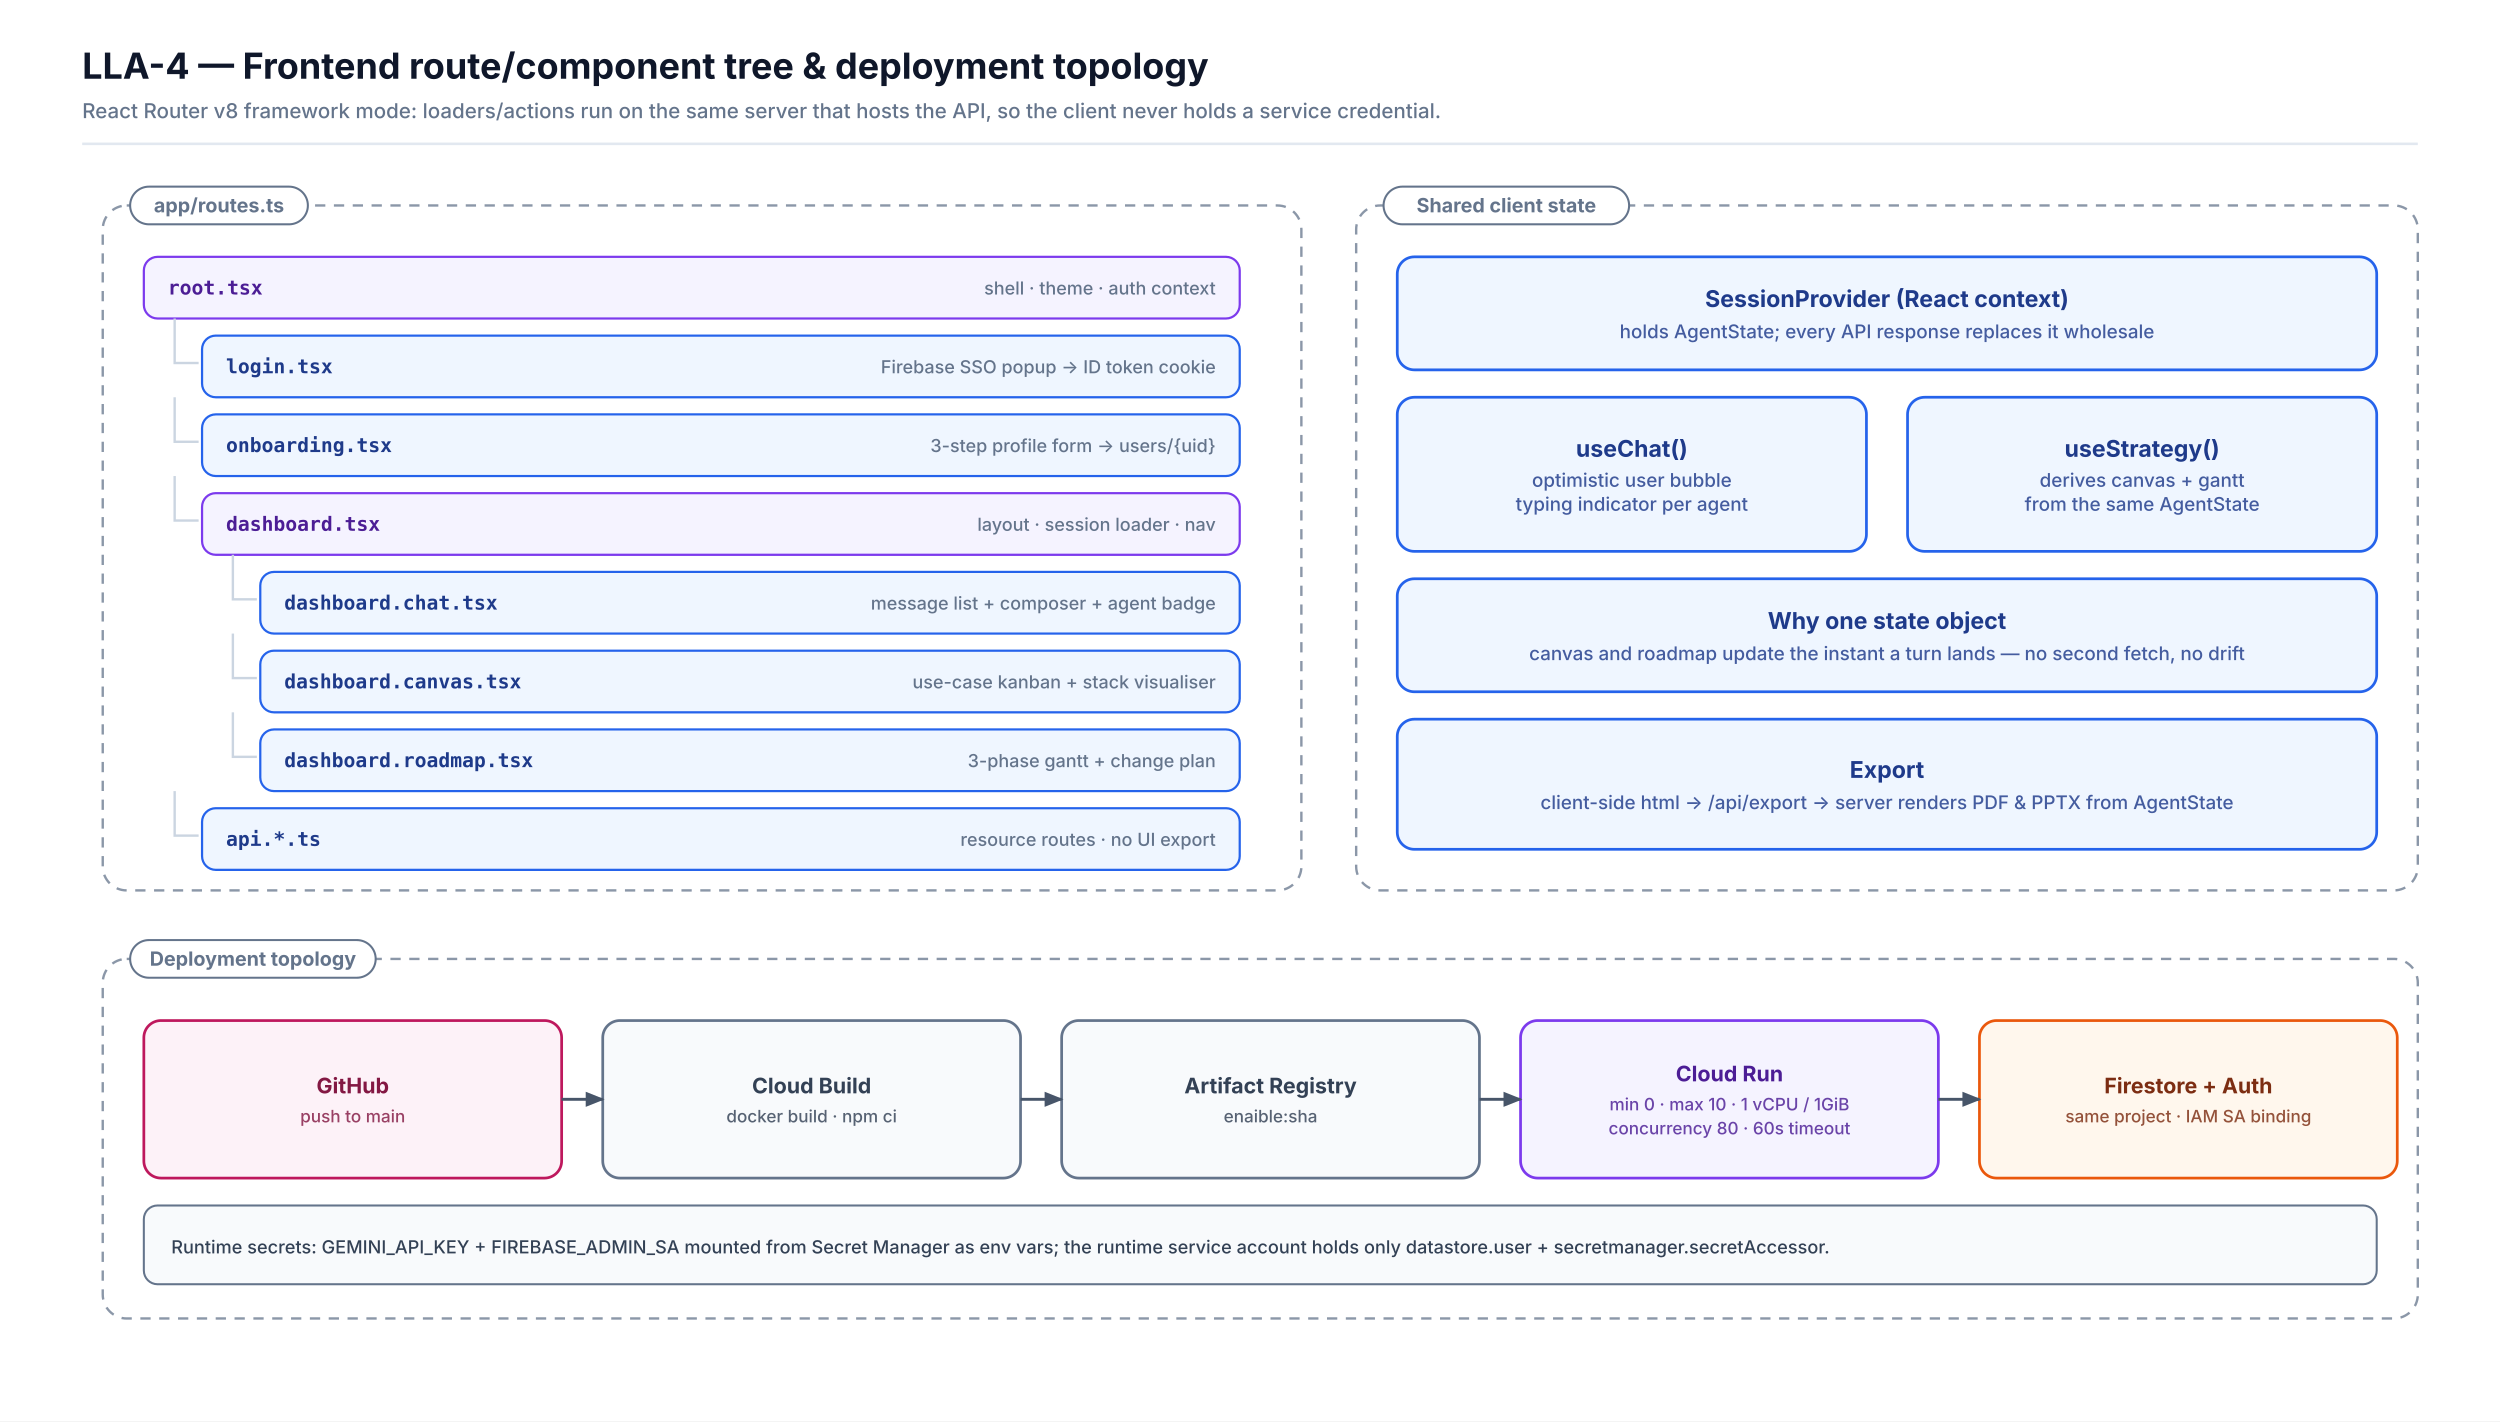
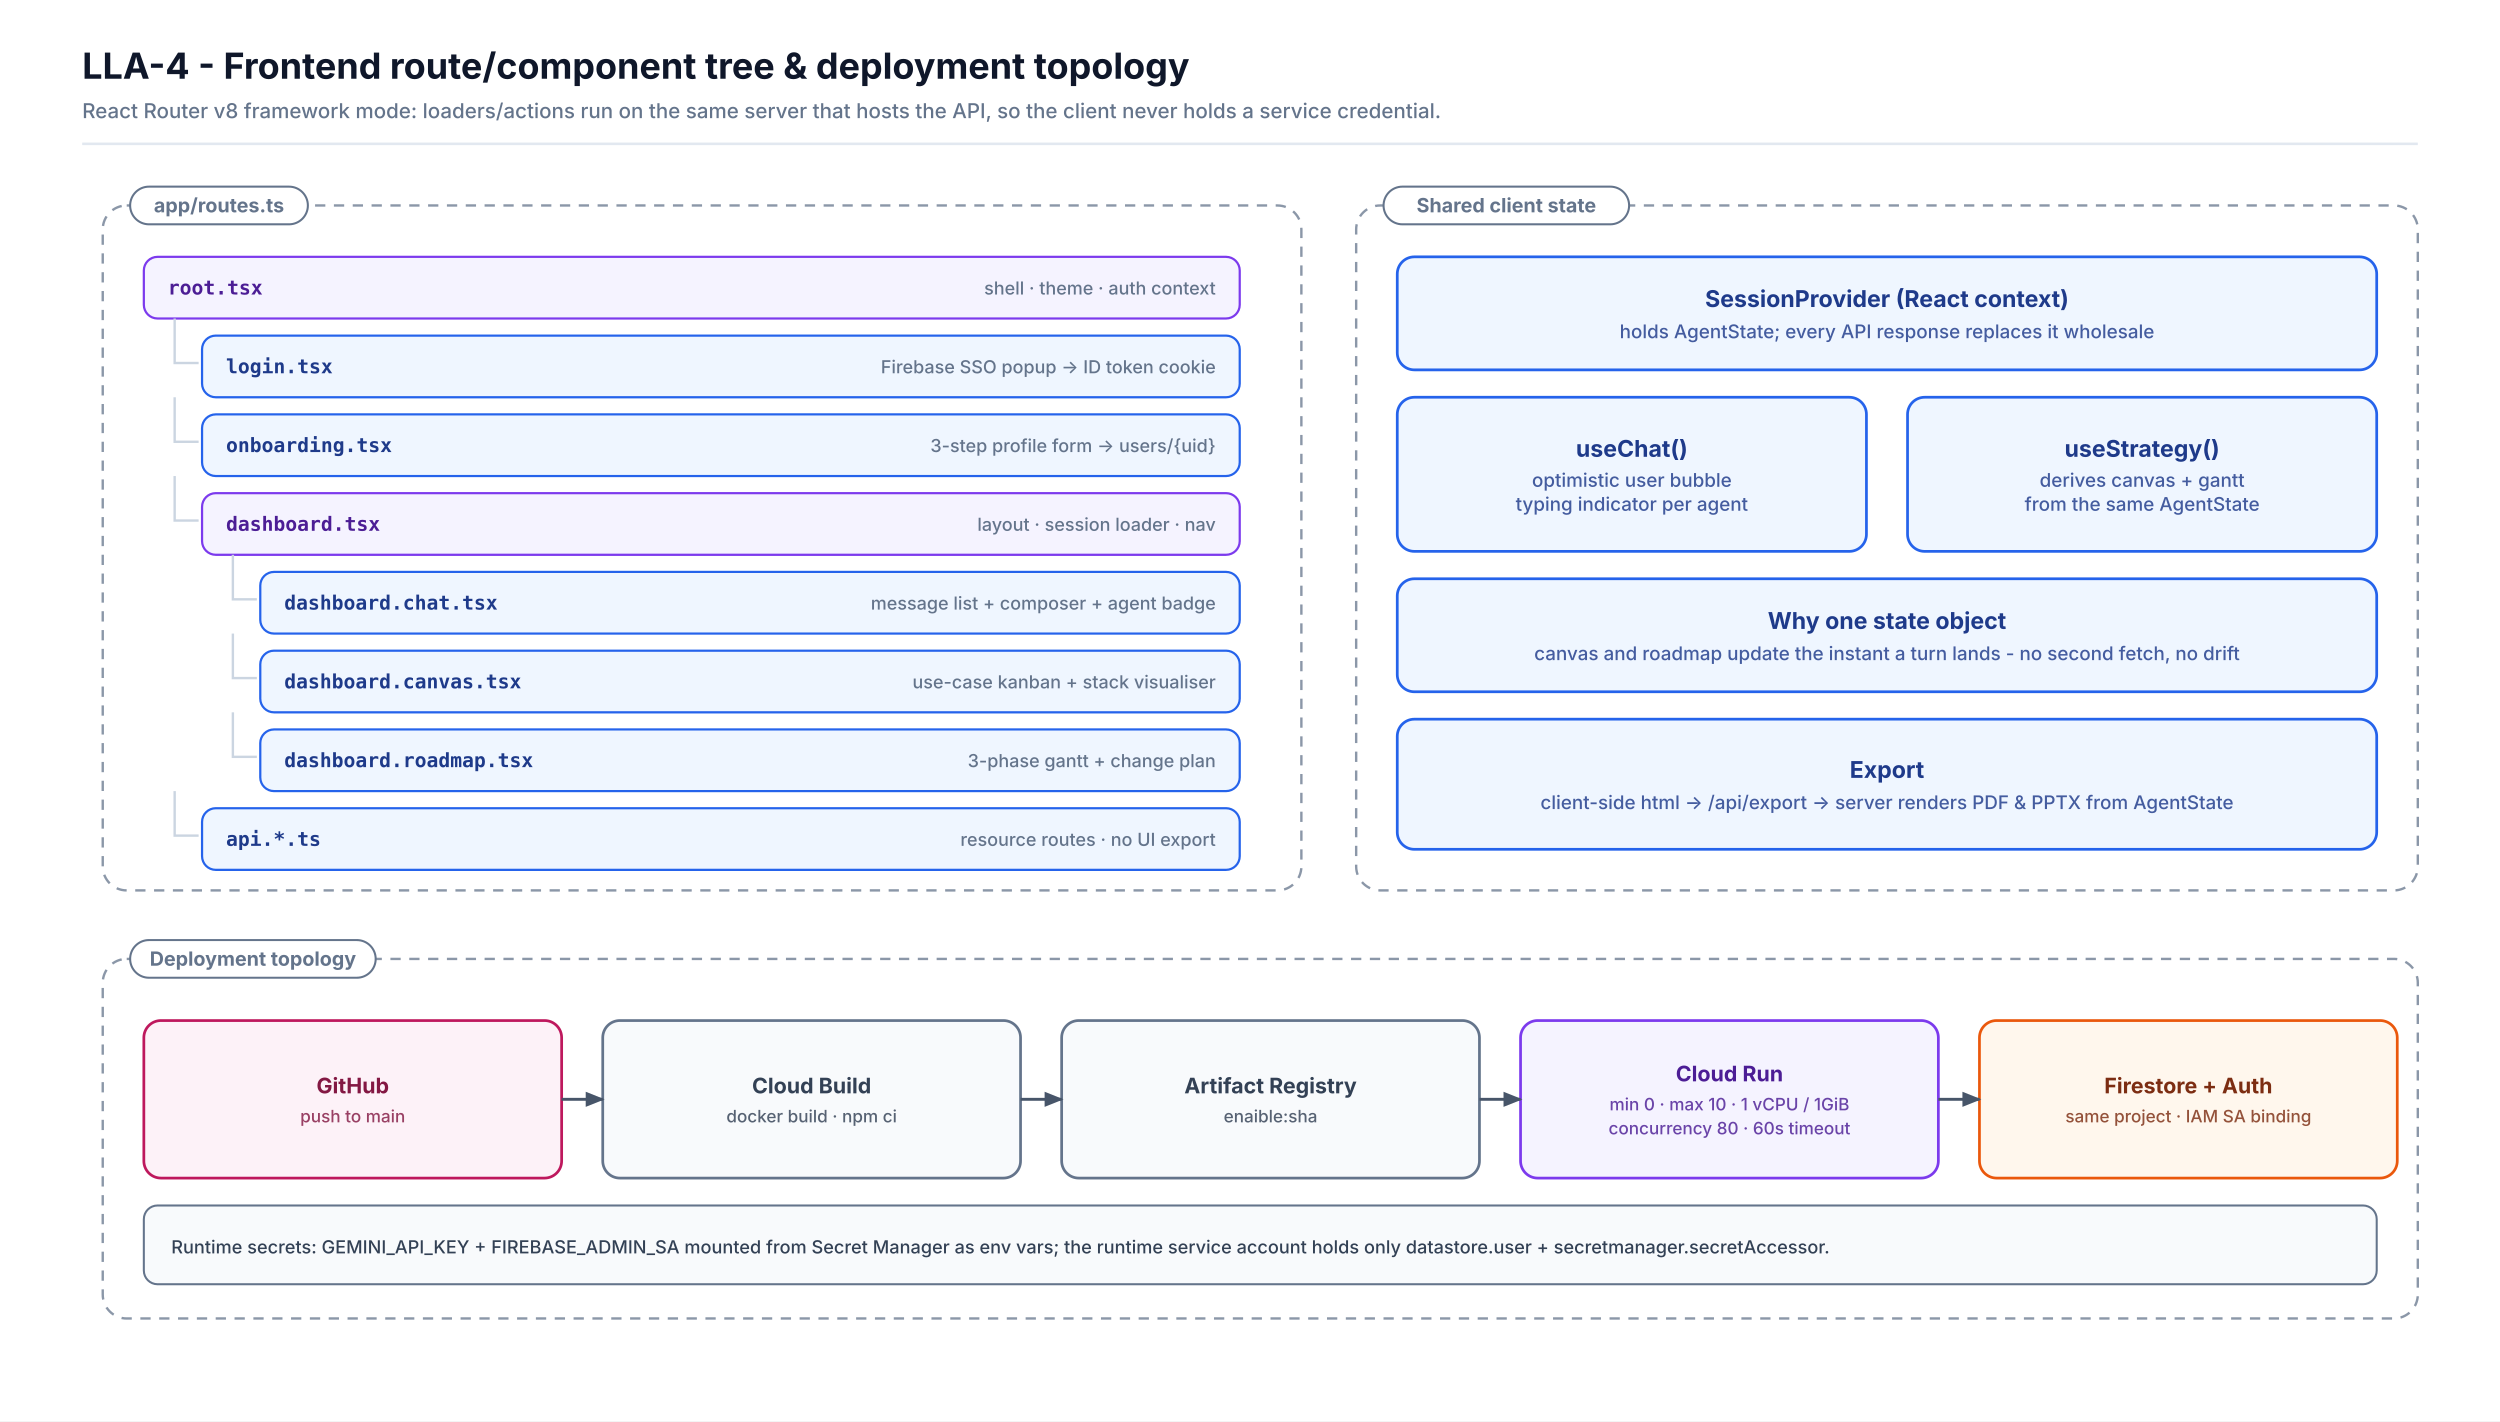
<svg xmlns="http://www.w3.org/2000/svg" viewBox="0 0 1460 830" width="1460" height="830" font-family="'Inter','Segoe UI',-apple-system,Helvetica,Arial,sans-serif">
  <defs>
    <marker id="arrow" viewBox="0 0 10 10" refX="9" refY="5" markerWidth="6.5" markerHeight="6.5" orient="auto-start-reverse">
      <path d="M 0 1 L 10 5 L 0 9 z" fill="#475569" />
    </marker>
    <marker id="dotmark" viewBox="0 0 10 10" refX="5" refY="5" markerWidth="5" markerHeight="5">
      <circle cx="5" cy="5" r="3.5" fill="#475569" />
    </marker>
  </defs>
  <rect width="1460" height="830" fill="#ffffff" />
-   <text x="48" y="46" font-family="'Inter','Segoe UI',-apple-system,Helvetica,Arial,sans-serif" font-size="21" font-weight="750" fill="#0f172a" text-anchor="start" opacity="1.0">LLA-4 — Frontend route/component tree &amp; deployment topology</text>
+   <text x="48" y="46" font-family="'Inter','Segoe UI',-apple-system,Helvetica,Arial,sans-serif" font-size="21" font-weight="750" fill="#0f172a" text-anchor="start" opacity="1.0">LLA-4 - Frontend route/component tree &amp; deployment topology</text>
  <text x="48" y="69" font-family="'Inter','Segoe UI',-apple-system,Helvetica,Arial,sans-serif" font-size="12" font-weight="450" fill="#64748b" text-anchor="start" opacity="1.0">React Router v8 framework mode: loaders/actions run on the same server that hosts the API, so the client never holds a service credential.</text>
  <line x1="48" y1="84" x2="1412" y2="84" stroke="#e2e8f0" stroke-width="1.5" />
  <rect x="60" y="120" width="700" height="400" rx="14" fill="none" stroke="#64748b" stroke-width="1.4" stroke-dasharray="6 5" opacity="0.75" />
  <rect x="76" y="109" width="103.8" height="22" rx="11" fill="#ffffff" stroke="#64748b" stroke-width="1.2" />
  <text x="127.9" y="124" font-family="'Inter','Segoe UI',-apple-system,Helvetica,Arial,sans-serif" font-size="11.5" font-weight="700" fill="#64748b" text-anchor="middle" opacity="1.0">app/routes.ts</text>
  <rect x="84" y="150" width="640" height="36" rx="8" fill="#f5f3ff" stroke="#7c3aed" stroke-width="1.3" />
  <text x="98" y="172" font-family="'JetBrains Mono','SF Mono',Consolas,monospace" font-size="11.5" font-weight="650" fill="#4c1d95" text-anchor="start" opacity="1.0">root.tsx</text>
  <text x="710" y="172" font-family="'Inter','Segoe UI',-apple-system,Helvetica,Arial,sans-serif" font-size="10.5" font-weight="450" fill="#64748b" text-anchor="end" opacity="1.0">shell · theme · auth context</text>
  <rect x="118" y="196" width="606" height="36" rx="8" fill="#eff6ff" stroke="#2563eb" stroke-width="1.3" />
  <text x="132" y="218" font-family="'JetBrains Mono','SF Mono',Consolas,monospace" font-size="11.5" font-weight="650" fill="#1e3a8a" text-anchor="start" opacity="1.0">login.tsx</text>
  <text x="710" y="218" font-family="'Inter','Segoe UI',-apple-system,Helvetica,Arial,sans-serif" font-size="10.5" font-weight="450" fill="#64748b" text-anchor="end" opacity="1.0">Firebase SSO popup → ID token cookie</text>
  <path d="M 102 186 v 26 h 14" fill="none" stroke="#cbd5e1" stroke-width="1.4" />
  <rect x="118" y="242" width="606" height="36" rx="8" fill="#eff6ff" stroke="#2563eb" stroke-width="1.3" />
  <text x="132" y="264" font-family="'JetBrains Mono','SF Mono',Consolas,monospace" font-size="11.5" font-weight="650" fill="#1e3a8a" text-anchor="start" opacity="1.0">onboarding.tsx</text>
  <text x="710" y="264" font-family="'Inter','Segoe UI',-apple-system,Helvetica,Arial,sans-serif" font-size="10.5" font-weight="450" fill="#64748b" text-anchor="end" opacity="1.0">3-step profile form → users/{uid}</text>
  <path d="M 102 232 v 26 h 14" fill="none" stroke="#cbd5e1" stroke-width="1.4" />
  <rect x="118" y="288" width="606" height="36" rx="8" fill="#f5f3ff" stroke="#7c3aed" stroke-width="1.3" />
  <text x="132" y="310" font-family="'JetBrains Mono','SF Mono',Consolas,monospace" font-size="11.5" font-weight="650" fill="#4c1d95" text-anchor="start" opacity="1.0">dashboard.tsx</text>
  <text x="710" y="310" font-family="'Inter','Segoe UI',-apple-system,Helvetica,Arial,sans-serif" font-size="10.5" font-weight="450" fill="#64748b" text-anchor="end" opacity="1.0">layout · session loader · nav</text>
  <path d="M 102 278 v 26 h 14" fill="none" stroke="#cbd5e1" stroke-width="1.4" />
  <rect x="152" y="334" width="572" height="36" rx="8" fill="#eff6ff" stroke="#2563eb" stroke-width="1.3" />
  <text x="166" y="356" font-family="'JetBrains Mono','SF Mono',Consolas,monospace" font-size="11.5" font-weight="650" fill="#1e3a8a" text-anchor="start" opacity="1.0">dashboard.chat.tsx</text>
  <text x="710" y="356" font-family="'Inter','Segoe UI',-apple-system,Helvetica,Arial,sans-serif" font-size="10.5" font-weight="450" fill="#64748b" text-anchor="end" opacity="1.0">message list + composer + agent badge</text>
  <path d="M 136 324 v 26 h 14" fill="none" stroke="#cbd5e1" stroke-width="1.4" />
  <rect x="152" y="380" width="572" height="36" rx="8" fill="#eff6ff" stroke="#2563eb" stroke-width="1.3" />
  <text x="166" y="402" font-family="'JetBrains Mono','SF Mono',Consolas,monospace" font-size="11.5" font-weight="650" fill="#1e3a8a" text-anchor="start" opacity="1.0">dashboard.canvas.tsx</text>
  <text x="710" y="402" font-family="'Inter','Segoe UI',-apple-system,Helvetica,Arial,sans-serif" font-size="10.5" font-weight="450" fill="#64748b" text-anchor="end" opacity="1.0">use-case kanban + stack visualiser</text>
  <path d="M 136 370 v 26 h 14" fill="none" stroke="#cbd5e1" stroke-width="1.4" />
  <rect x="152" y="426" width="572" height="36" rx="8" fill="#eff6ff" stroke="#2563eb" stroke-width="1.3" />
  <text x="166" y="448" font-family="'JetBrains Mono','SF Mono',Consolas,monospace" font-size="11.5" font-weight="650" fill="#1e3a8a" text-anchor="start" opacity="1.0">dashboard.roadmap.tsx</text>
  <text x="710" y="448" font-family="'Inter','Segoe UI',-apple-system,Helvetica,Arial,sans-serif" font-size="10.5" font-weight="450" fill="#64748b" text-anchor="end" opacity="1.0">3-phase gantt + change plan</text>
  <path d="M 136 416 v 26 h 14" fill="none" stroke="#cbd5e1" stroke-width="1.4" />
  <rect x="118" y="472" width="606" height="36" rx="8" fill="#eff6ff" stroke="#2563eb" stroke-width="1.3" />
  <text x="132" y="494" font-family="'JetBrains Mono','SF Mono',Consolas,monospace" font-size="11.5" font-weight="650" fill="#1e3a8a" text-anchor="start" opacity="1.0">api.*.ts</text>
  <text x="710" y="494" font-family="'Inter','Segoe UI',-apple-system,Helvetica,Arial,sans-serif" font-size="10.5" font-weight="450" fill="#64748b" text-anchor="end" opacity="1.0">resource routes · no UI export</text>
  <path d="M 102 462 v 26 h 14" fill="none" stroke="#cbd5e1" stroke-width="1.4" />
  <rect x="792" y="120" width="620" height="400" rx="14" fill="none" stroke="#64748b" stroke-width="1.4" stroke-dasharray="6 5" opacity="0.75" />
  <rect x="808" y="109" width="143.4" height="22" rx="11" fill="#ffffff" stroke="#64748b" stroke-width="1.2" />
  <text x="879.7" y="124" font-family="'Inter','Segoe UI',-apple-system,Helvetica,Arial,sans-serif" font-size="11.5" font-weight="700" fill="#64748b" text-anchor="middle" opacity="1.0">Shared client state</text>
  <rect x="816" y="150" width="572" height="66" rx="10" fill="#eff6ff" stroke="#2563eb" stroke-width="1.6" />
  <text x="1102.0" y="179.28" font-family="'Inter','Segoe UI',-apple-system,Helvetica,Arial,sans-serif" font-size="13.5" font-weight="650" fill="#1e3a8a" text-anchor="middle" opacity="1.0">SessionProvider  (React context)</text>
  <text x="1102.0" y="197.505" font-family="'Inter','Segoe UI',-apple-system,Helvetica,Arial,sans-serif" font-size="11" font-weight="450" fill="#1e3a8a" text-anchor="middle" opacity="0.82">holds AgentState; every API response replaces it wholesale</text>
  <rect x="816" y="232" width="274" height="90" rx="10" fill="#eff6ff" stroke="#2563eb" stroke-width="1.6" />
  <text x="953.0" y="266.78" font-family="'Inter','Segoe UI',-apple-system,Helvetica,Arial,sans-serif" font-size="13.5" font-weight="650" fill="#1e3a8a" text-anchor="middle" opacity="1.0">useChat()</text>
  <text x="953.0" y="284.285" font-family="'Inter','Segoe UI',-apple-system,Helvetica,Arial,sans-serif" font-size="11" font-weight="450" fill="#1e3a8a" text-anchor="middle" opacity="0.82">optimistic user bubble</text>
  <text x="953.0" y="298.285" font-family="'Inter','Segoe UI',-apple-system,Helvetica,Arial,sans-serif" font-size="11" font-weight="450" fill="#1e3a8a" text-anchor="middle" opacity="0.82">typing indicator per agent</text>
  <rect x="1114" y="232" width="274" height="90" rx="10" fill="#eff6ff" stroke="#2563eb" stroke-width="1.6" />
  <text x="1251.0" y="266.78" font-family="'Inter','Segoe UI',-apple-system,Helvetica,Arial,sans-serif" font-size="13.5" font-weight="650" fill="#1e3a8a" text-anchor="middle" opacity="1.0">useStrategy()</text>
  <text x="1251.0" y="284.285" font-family="'Inter','Segoe UI',-apple-system,Helvetica,Arial,sans-serif" font-size="11" font-weight="450" fill="#1e3a8a" text-anchor="middle" opacity="0.82">derives canvas + gantt</text>
  <text x="1251.0" y="298.285" font-family="'Inter','Segoe UI',-apple-system,Helvetica,Arial,sans-serif" font-size="11" font-weight="450" fill="#1e3a8a" text-anchor="middle" opacity="0.82">from the same AgentState</text>
  <rect x="816" y="338" width="572" height="66" rx="10" fill="#eff6ff" stroke="#2563eb" stroke-width="1.6" />
  <text x="1102.0" y="367.28" font-family="'Inter','Segoe UI',-apple-system,Helvetica,Arial,sans-serif" font-size="13.5" font-weight="650" fill="#1e3a8a" text-anchor="middle" opacity="1.0">Why one state object</text>
-   <text x="1102.0" y="385.505" font-family="'Inter','Segoe UI',-apple-system,Helvetica,Arial,sans-serif" font-size="11" font-weight="450" fill="#1e3a8a" text-anchor="middle" opacity="0.82">canvas and roadmap update the instant a turn lands — no second fetch, no drift</text>
+   <text x="1102.0" y="385.505" font-family="'Inter','Segoe UI',-apple-system,Helvetica,Arial,sans-serif" font-size="11" font-weight="450" fill="#1e3a8a" text-anchor="middle" opacity="0.82">canvas and roadmap update the instant a turn lands - no second fetch, no drift</text>
  <rect x="816" y="420" width="572" height="76" rx="10" fill="#eff6ff" stroke="#2563eb" stroke-width="1.6" />
  <text x="1102.0" y="454.28" font-family="'Inter','Segoe UI',-apple-system,Helvetica,Arial,sans-serif" font-size="13.5" font-weight="650" fill="#1e3a8a" text-anchor="middle" opacity="1.0">Export</text>
  <text x="1102.0" y="472.505" font-family="'Inter','Segoe UI',-apple-system,Helvetica,Arial,sans-serif" font-size="11" font-weight="450" fill="#1e3a8a" text-anchor="middle" opacity="0.82">client-side html → /api/export → server renders PDF &amp; PPTX from AgentState</text>
  <rect x="60" y="560" width="1352" height="210" rx="14" fill="none" stroke="#64748b" stroke-width="1.4" stroke-dasharray="6 5" opacity="0.75" />
  <rect x="76" y="549" width="143.4" height="22" rx="11" fill="#ffffff" stroke="#64748b" stroke-width="1.2" />
  <text x="147.7" y="564" font-family="'Inter','Segoe UI',-apple-system,Helvetica,Arial,sans-serif" font-size="11.5" font-weight="700" fill="#64748b" text-anchor="middle" opacity="1.0">Deployment topology</text>
  <rect x="84" y="596" width="244" height="92" rx="10" fill="#fdf2f8" stroke="#be185d" stroke-width="1.6" />
  <text x="206.0" y="638.5" font-family="'Inter','Segoe UI',-apple-system,Helvetica,Arial,sans-serif" font-size="12.5" font-weight="650" fill="#831843" text-anchor="middle" opacity="1.0">GitHub</text>
  <text x="206.0" y="655.455" font-family="'Inter','Segoe UI',-apple-system,Helvetica,Arial,sans-serif" font-size="10" font-weight="450" fill="#831843" text-anchor="middle" opacity="0.82">push to main</text>
  <rect x="352" y="596" width="244" height="92" rx="10" fill="#f8fafc" stroke="#64748b" stroke-width="1.6" />
  <text x="474.0" y="638.5" font-family="'Inter','Segoe UI',-apple-system,Helvetica,Arial,sans-serif" font-size="12.5" font-weight="650" fill="#334155" text-anchor="middle" opacity="1.0">Cloud Build</text>
  <text x="474.0" y="655.455" font-family="'Inter','Segoe UI',-apple-system,Helvetica,Arial,sans-serif" font-size="10" font-weight="450" fill="#334155" text-anchor="middle" opacity="0.82">docker build · npm ci</text>
  <path d="M 328 642 L 352 642" fill="none" stroke="#475569" stroke-width="1.7" marker-end="url(#arrow)" />
  <rect x="620" y="596" width="244" height="92" rx="10" fill="#f8fafc" stroke="#64748b" stroke-width="1.6" />
  <text x="742.0" y="638.5" font-family="'Inter','Segoe UI',-apple-system,Helvetica,Arial,sans-serif" font-size="12.5" font-weight="650" fill="#334155" text-anchor="middle" opacity="1.0">Artifact Registry</text>
  <text x="742.0" y="655.455" font-family="'Inter','Segoe UI',-apple-system,Helvetica,Arial,sans-serif" font-size="10" font-weight="450" fill="#334155" text-anchor="middle" opacity="0.82">enaible:sha</text>
  <path d="M 596 642 L 620 642" fill="none" stroke="#475569" stroke-width="1.7" marker-end="url(#arrow)" />
  <rect x="888" y="596" width="244" height="92" rx="10" fill="#f5f3ff" stroke="#7c3aed" stroke-width="1.6" />
  <text x="1010.0" y="631.5" font-family="'Inter','Segoe UI',-apple-system,Helvetica,Arial,sans-serif" font-size="12.5" font-weight="650" fill="#4c1d95" text-anchor="middle" opacity="1.0">Cloud Run</text>
  <text x="1010.0" y="648.455" font-family="'Inter','Segoe UI',-apple-system,Helvetica,Arial,sans-serif" font-size="10" font-weight="450" fill="#4c1d95" text-anchor="middle" opacity="0.82">min 0 · max 10 · 1 vCPU / 1GiB</text>
  <text x="1010.0" y="662.455" font-family="'Inter','Segoe UI',-apple-system,Helvetica,Arial,sans-serif" font-size="10" font-weight="450" fill="#4c1d95" text-anchor="middle" opacity="0.82">concurrency 80 · 60s timeout</text>
  <path d="M 864 642 L 888 642" fill="none" stroke="#475569" stroke-width="1.7" marker-end="url(#arrow)" />
  <rect x="1156" y="596" width="244" height="92" rx="10" fill="#fff7ed" stroke="#ea580c" stroke-width="1.6" />
  <text x="1278.0" y="638.5" font-family="'Inter','Segoe UI',-apple-system,Helvetica,Arial,sans-serif" font-size="12.5" font-weight="650" fill="#7c2d12" text-anchor="middle" opacity="1.0">Firestore + Auth</text>
  <text x="1278.0" y="655.455" font-family="'Inter','Segoe UI',-apple-system,Helvetica,Arial,sans-serif" font-size="10" font-weight="450" fill="#7c2d12" text-anchor="middle" opacity="0.82">same project · IAM SA binding</text>
  <path d="M 1132 642 L 1156 642" fill="none" stroke="#475569" stroke-width="1.7" marker-end="url(#arrow)" />
  <rect x="84" y="704" width="1304" height="46" rx="8" fill="#f8fafc" stroke="#64748b" stroke-width="1.2" />
  <text x="100" y="732" font-family="'Inter','Segoe UI',-apple-system,Helvetica,Arial,sans-serif" font-size="10.6" font-weight="500" fill="#334155" text-anchor="start" opacity="1.0">Runtime secrets: GEMINI_API_KEY + FIREBASE_ADMIN_SA mounted from Secret Manager as env vars; the runtime service account holds only datastore.user + secretmanager.secretAccessor.</text>
</svg>
